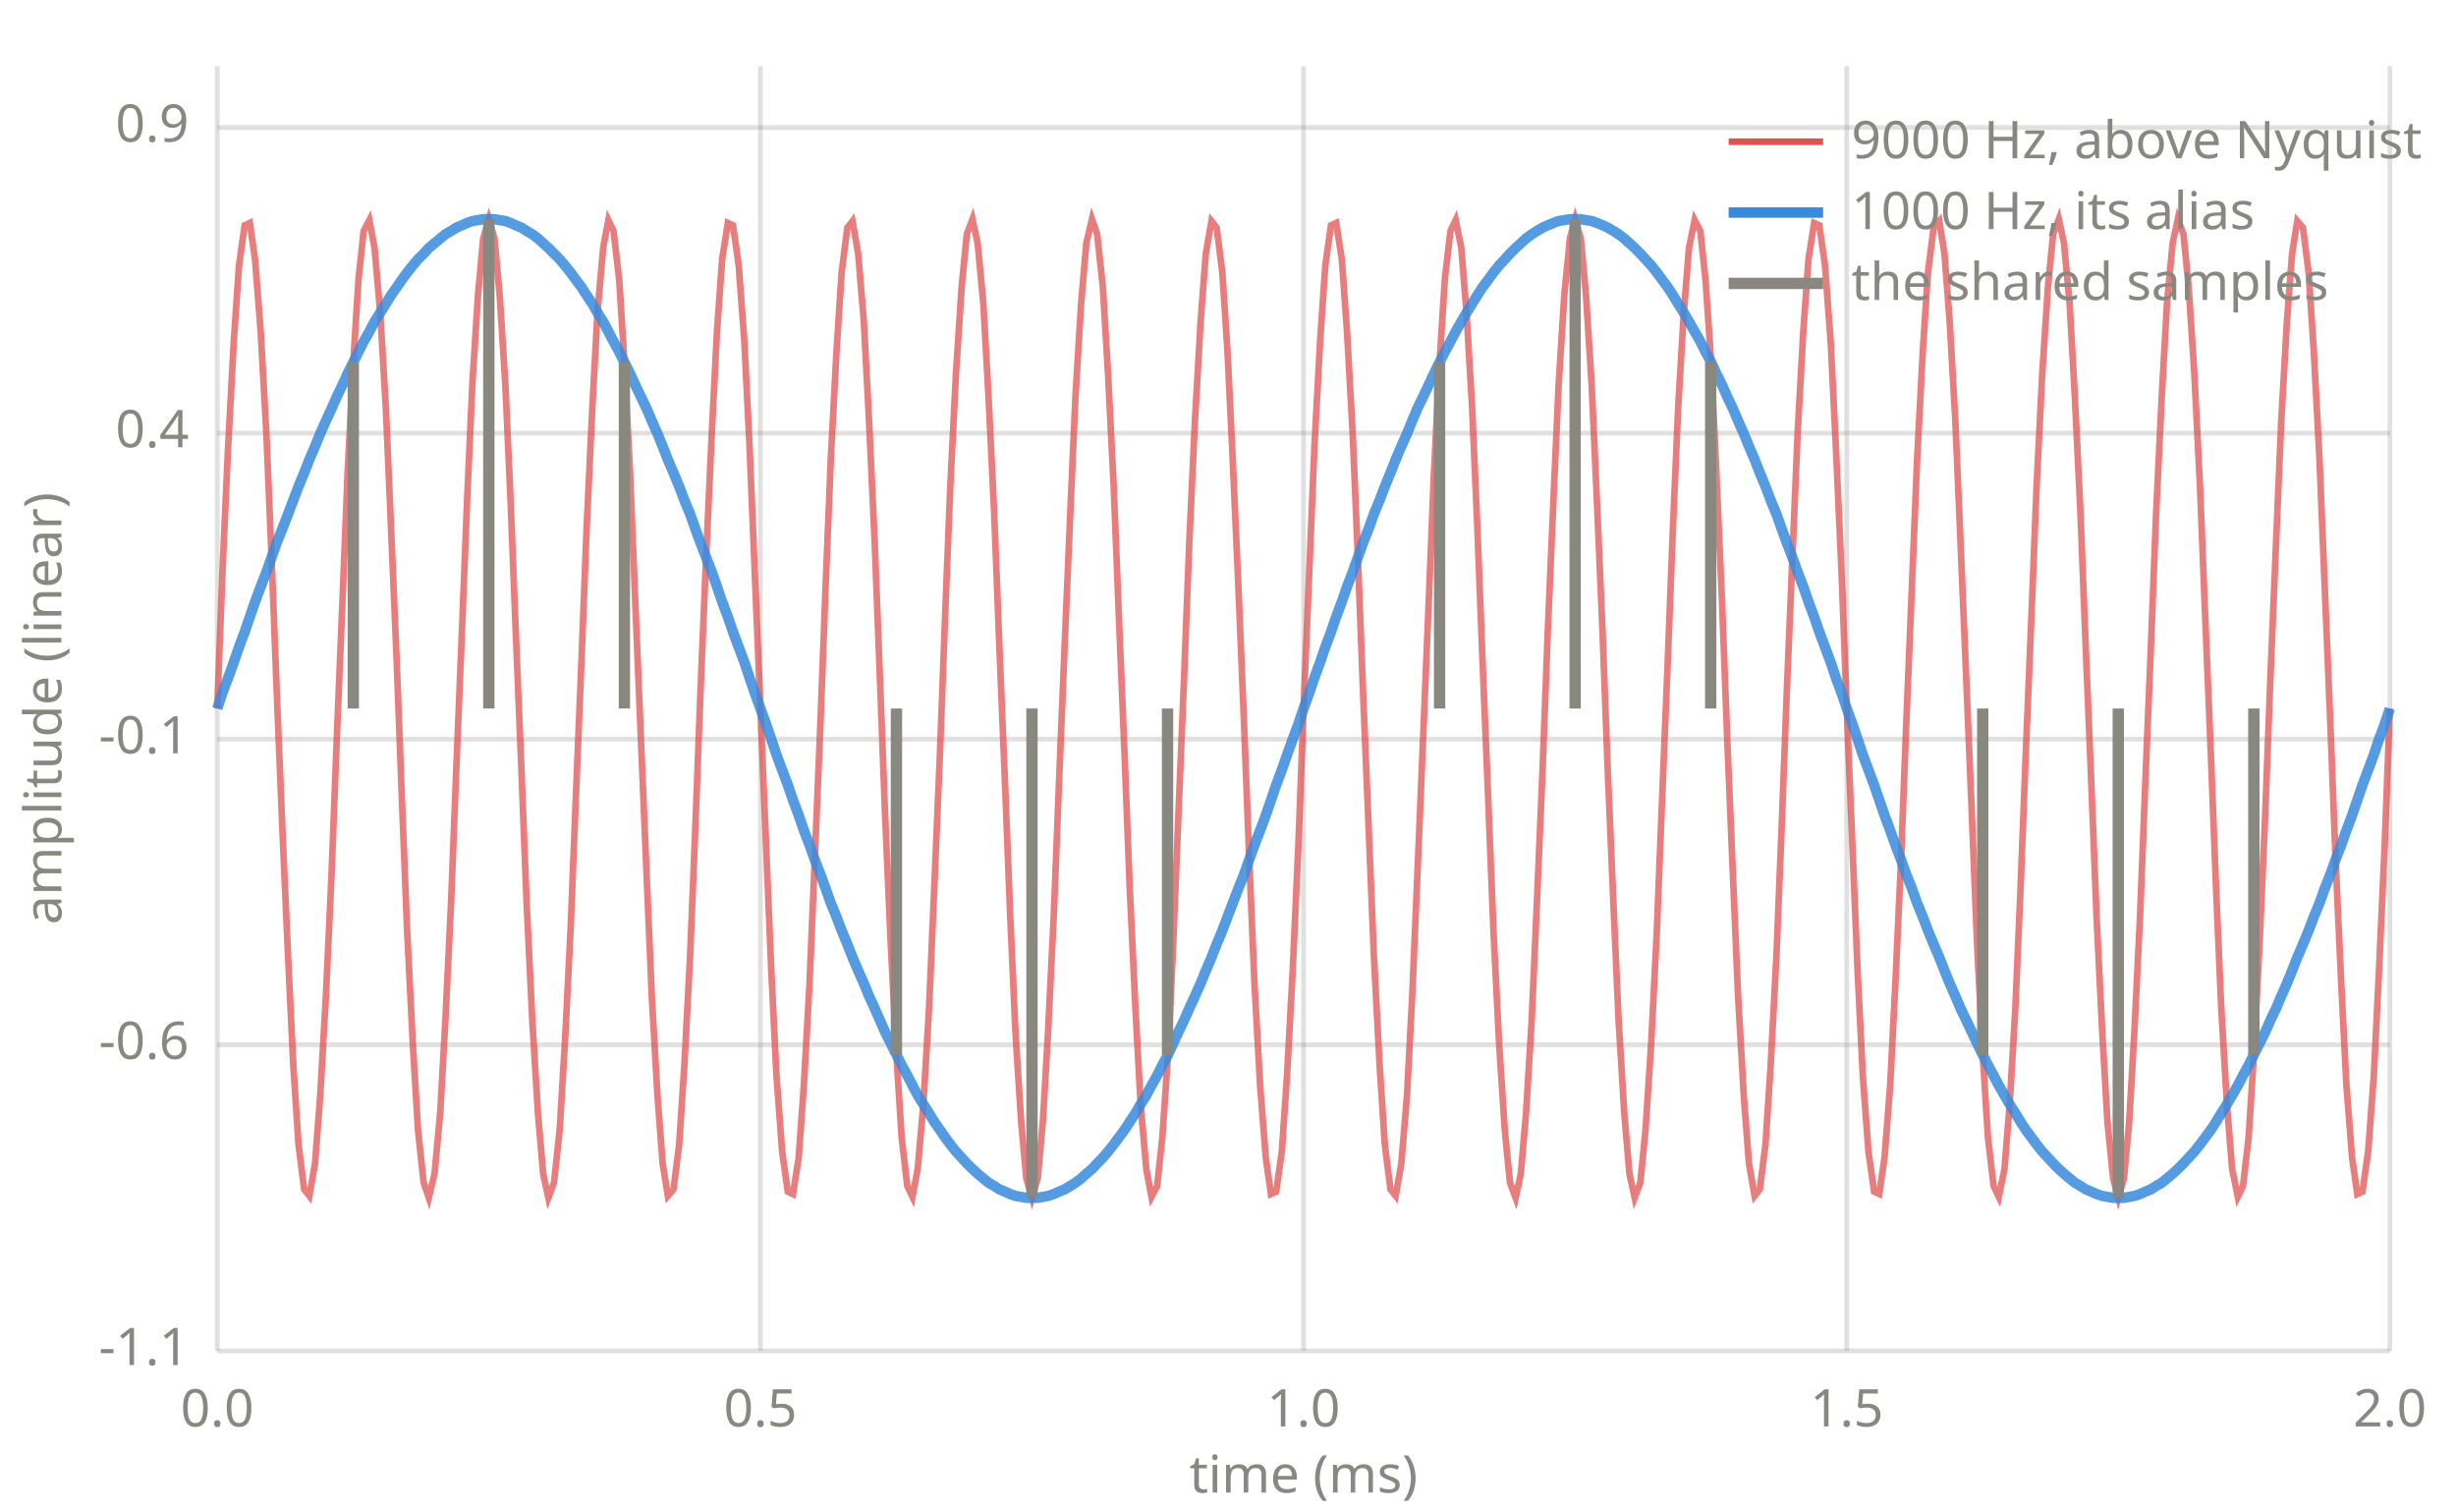
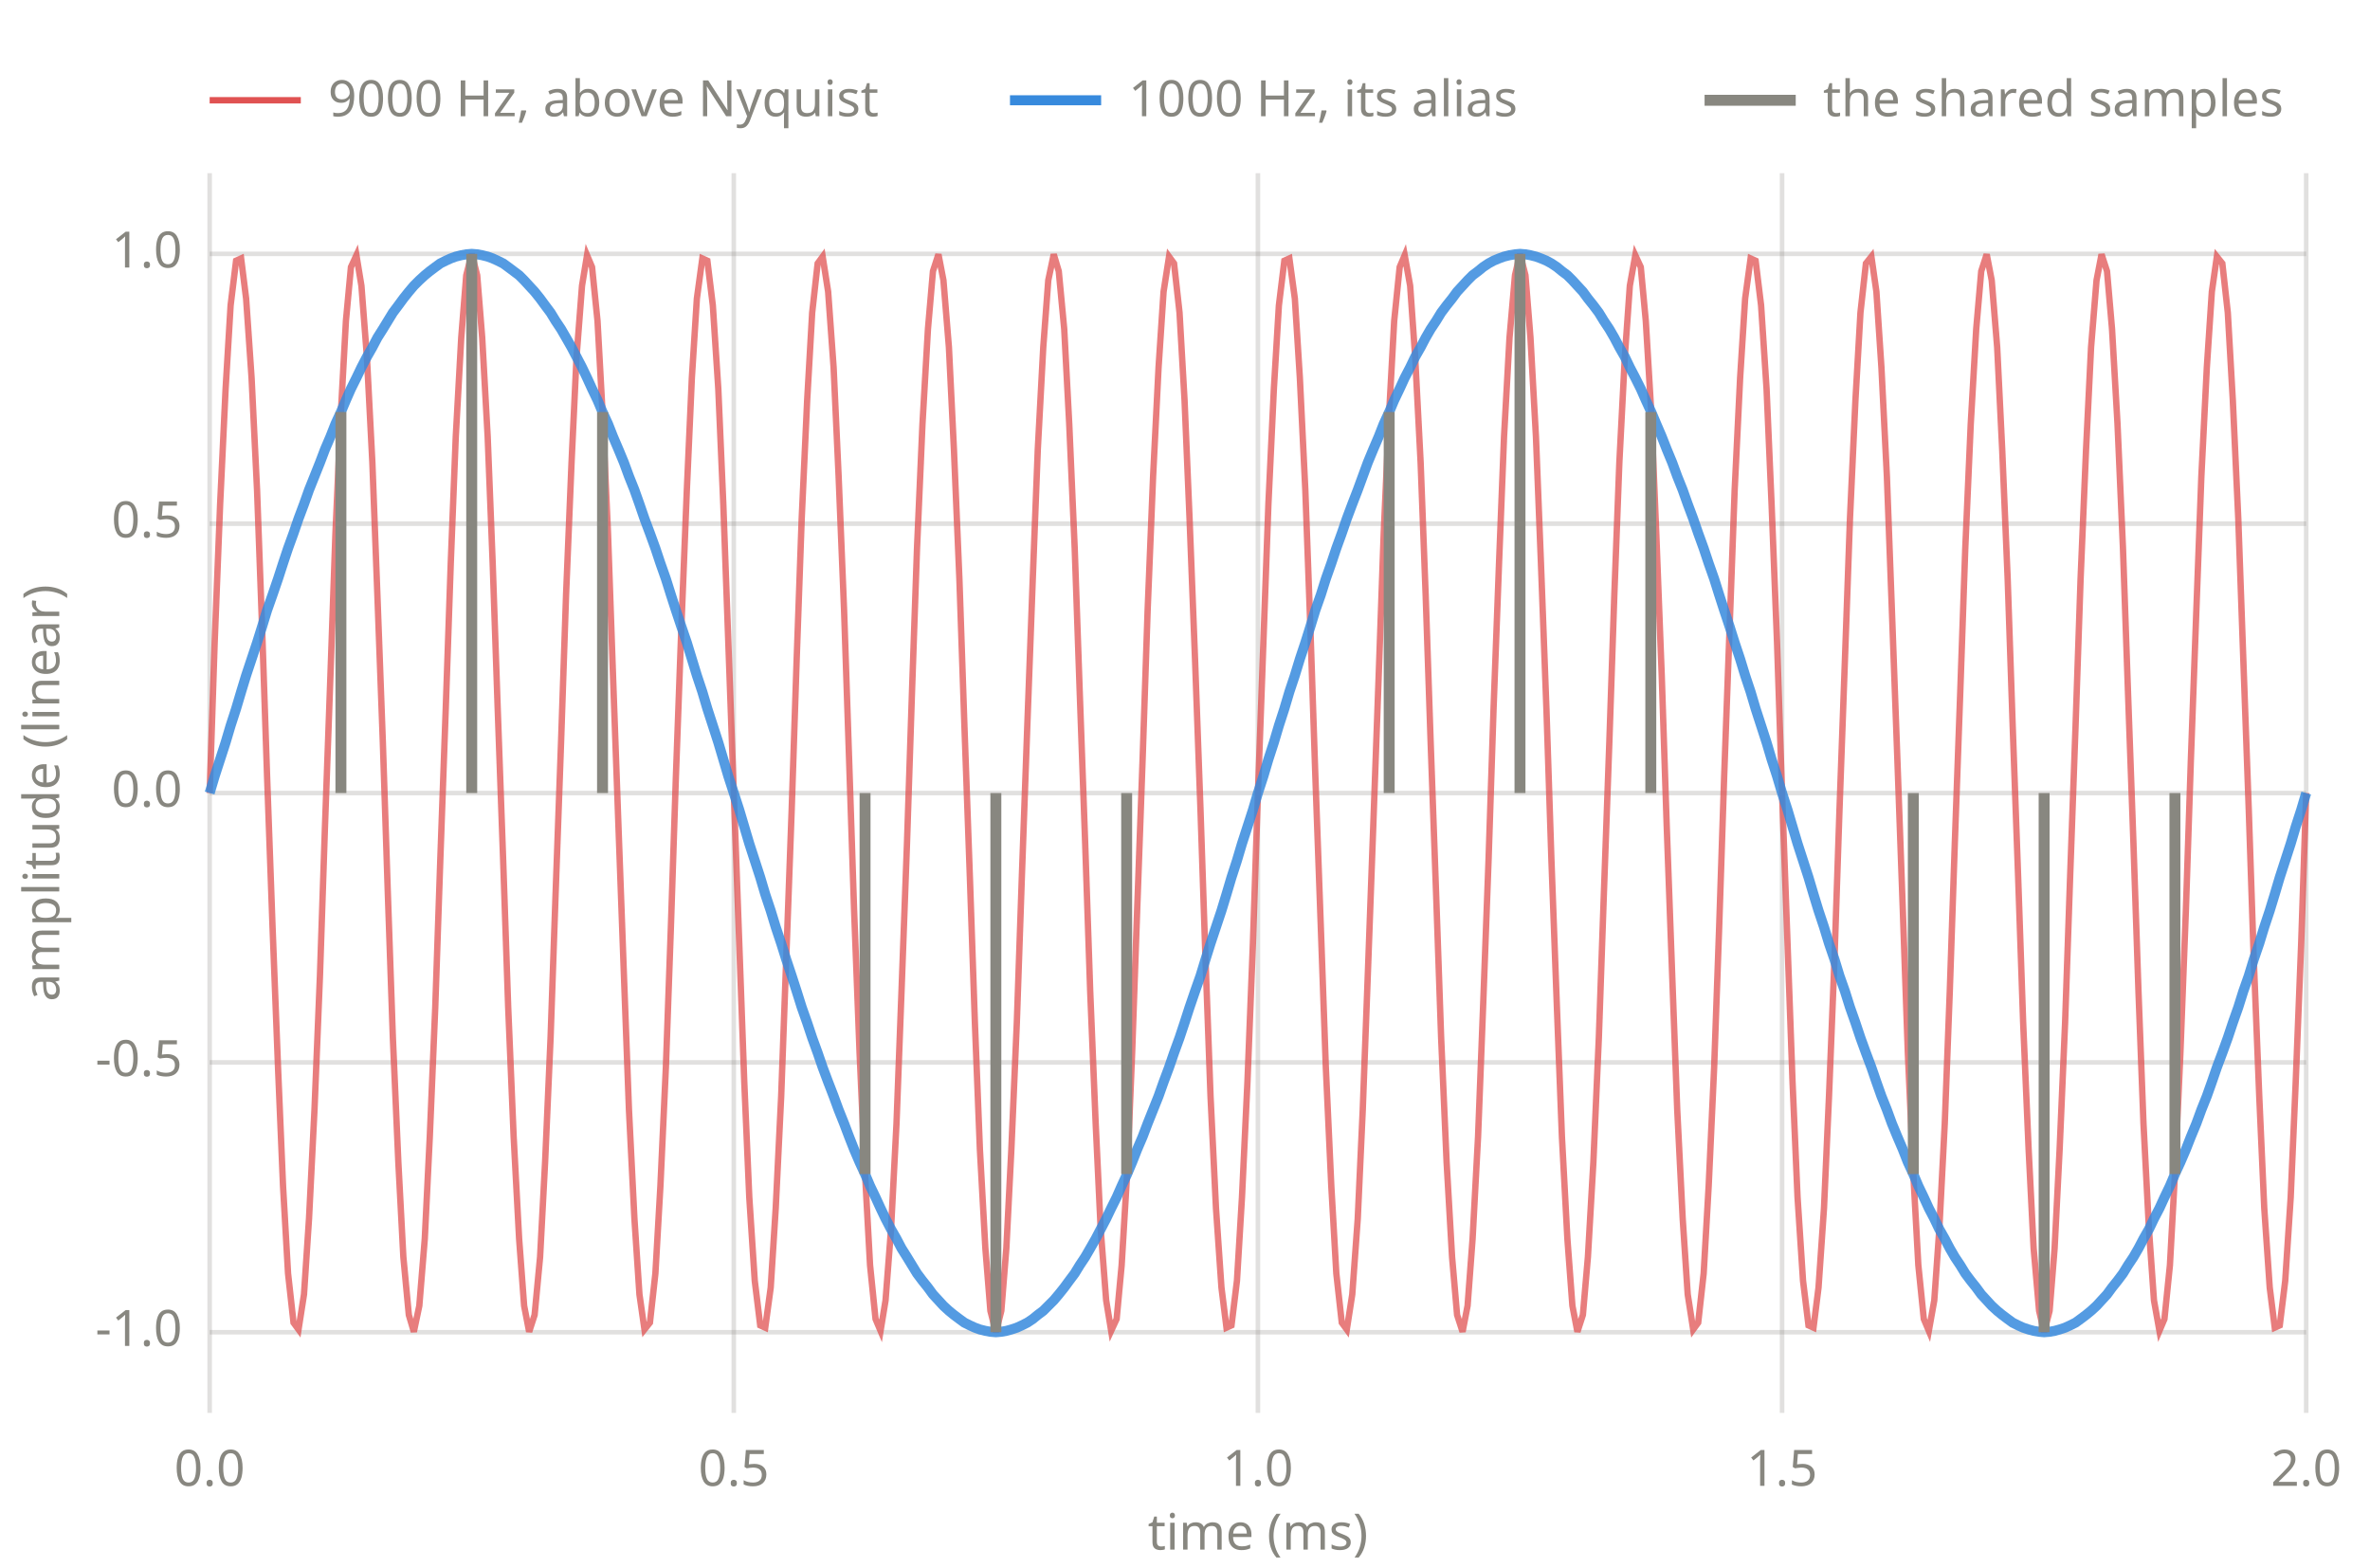
- <svg xmlns="http://www.w3.org/2000/svg" viewBox="0 0 520 320" role="img" aria-label="Aliasing: two tones, one set of samples">
+ <svg xmlns="http://www.w3.org/2000/svg" viewBox="0 0 520 344" role="img" aria-label="Aliasing: two tones, one set of samples">
  <g stroke="#888780" stroke-opacity="0.25" stroke-width="1">
-     <line x1="46.0" y1="286" x2="46.0" y2="14" />
-     <line x1="161.0" y1="286" x2="161.0" y2="14" />
-     <line x1="276.0" y1="286" x2="276.0" y2="14" />
-     <line x1="391.0" y1="286" x2="391.0" y2="14" />
-     <line x1="506.0" y1="286" x2="506.0" y2="14" />
-     <line x1="46" y1="286.0" x2="506" y2="286.0" />
-     <line x1="46" y1="221.2" x2="506" y2="221.2" />
-     <line x1="46" y1="156.5" x2="506" y2="156.5" />
-     <line x1="46" y1="91.7" x2="506" y2="91.7" />
-     <line x1="46" y1="27.0" x2="506" y2="27.0" />
+     <line x1="46.0" y1="310" x2="46.0" y2="38" />
+     <line x1="161.0" y1="310" x2="161.0" y2="38" />
+     <line x1="276.0" y1="310" x2="276.0" y2="38" />
+     <line x1="391.0" y1="310" x2="391.0" y2="38" />
+     <line x1="506.0" y1="310" x2="506.0" y2="38" />
+     <line x1="46" y1="292.3" x2="506" y2="292.3" />
+     <line x1="46" y1="233.1" x2="506" y2="233.1" />
+     <line x1="46" y1="174.0" x2="506" y2="174.0" />
+     <line x1="46" y1="114.9" x2="506" y2="114.9" />
+     <line x1="46" y1="55.7" x2="506" y2="55.7" />
  </g>
  <g fill="#888780" font-size="11" font-family="system-ui, sans-serif">
-     <text x="46.0" y="302" text-anchor="middle">0.0</text>
-     <text x="161.0" y="302" text-anchor="middle">0.5</text>
-     <text x="276.0" y="302" text-anchor="middle">1.0</text>
-     <text x="391.0" y="302" text-anchor="middle">1.5</text>
-     <text x="506.0" y="302" text-anchor="middle">2.0</text>
-     <text x="40" y="289.0" text-anchor="end">-1.1</text>
-     <text x="40" y="224.2" text-anchor="end">-0.6</text>
-     <text x="40" y="159.5" text-anchor="end">-0.1</text>
-     <text x="40" y="94.7" text-anchor="end">0.4</text>
-     <text x="40" y="30.0" text-anchor="end">0.9</text>
-     <text x="276.0" y="316" text-anchor="middle">time (ms)</text>
-     <text x="13" y="150.0" text-anchor="middle" transform="rotate(-90 13 150.0)">amplitude (linear)</text>
+     <text x="46.0" y="326" text-anchor="middle">0.0</text>
+     <text x="161.0" y="326" text-anchor="middle">0.5</text>
+     <text x="276.0" y="326" text-anchor="middle">1.0</text>
+     <text x="391.0" y="326" text-anchor="middle">1.5</text>
+     <text x="506.0" y="326" text-anchor="middle">2.0</text>
+     <text x="40" y="295.3" text-anchor="end">-1.0</text>
+     <text x="40" y="236.1" text-anchor="end">-0.5</text>
+     <text x="40" y="177.0" text-anchor="end">0.0</text>
+     <text x="40" y="117.9" text-anchor="end">0.5</text>
+     <text x="40" y="58.7" text-anchor="end">1.0</text>
+     <text x="276.0" y="340" text-anchor="middle">time (ms)</text>
+     <text x="13" y="174.0" text-anchor="middle" transform="rotate(-90 13 174.0)">amplitude (linear)</text>
  </g>
-   <polyline points="46.0,150.0 47.1,121.1 48.3,94.5 49.5,72.3 50.6,56.2 51.8,47.7 52.9,47.2 54.0,54.9 55.2,70.2 56.4,91.8 57.5,118.0 58.6,146.7 59.8,175.8 61.0,202.7 62.1,225.5 63.2,242.3 64.4,251.8 65.5,253.2 66.7,246.3 67.8,231.9 69.0,210.9 70.2,185.1 71.3,156.5 72.5,127.4 73.6,100.1 74.8,76.7 75.9,59.2 77.0,48.9 78.2,46.6 79.3,52.5 80.5,66.2 81.7,86.5 82.8,111.9 84.0,140.2 85.1,169.4 86.2,197.0 87.4,220.9 88.5,239.2 89.7,250.4 90.8,253.6 92.0,248.5 93.2,235.7 94.3,216.0 95.5,191.2 96.6,163.0 97.8,133.8 98.9,105.9 100.0,81.5 101.2,62.5 102.3,50.5 103.5,46.4 104.7,50.5 105.8,62.5 107.0,81.5 108.1,105.9 109.2,133.8 110.4,163.0 111.5,191.2 112.7,216.0 113.9,235.7 115.0,248.5 116.1,253.6 117.3,250.4 118.5,239.2 119.6,220.9 120.8,197.0 121.9,169.4 123.1,140.2 124.2,111.9 125.4,86.5 126.5,66.2 127.7,52.5 128.8,46.6 129.9,48.9 131.1,59.2 132.2,76.7 133.4,100.1 134.5,127.4 135.7,156.5 136.9,185.1 138.0,210.9 139.2,231.9 140.3,246.3 141.4,253.2 142.6,251.8 143.8,242.3 144.9,225.5 146.1,202.7 147.2,175.8 148.3,146.7 149.5,118.0 150.7,91.8 151.8,70.2 152.9,54.9 154.1,47.2 155.2,47.7 156.4,56.2 157.6,72.3 158.7,94.5 159.8,121.1 161.0,150.0 162.2,178.9 163.3,205.5 164.4,227.7 165.6,243.8 166.8,252.3 167.9,252.8 169.1,245.1 170.2,229.8 171.4,208.2 172.5,182.0 173.7,153.3 174.8,124.2 175.9,97.3 177.1,74.5 178.2,57.7 179.4,48.2 180.5,46.8 181.7,53.7 182.9,68.1 184.0,89.1 185.2,114.9 186.3,143.5 187.4,172.6 188.6,199.9 189.8,223.3 190.9,240.8 192.1,251.1 193.2,253.4 194.3,247.5 195.5,233.8 196.7,213.5 197.8,188.1 199.0,159.8 200.1,130.6 201.2,103.0 202.4,79.1 203.6,60.8 204.7,49.6 205.9,46.4 207.0,51.5 208.2,64.3 209.3,84.0 210.5,108.8 211.6,137.0 212.8,166.2 213.9,194.1 215.0,218.5 216.2,237.5 217.3,249.5 218.5,253.6 219.7,249.5 220.8,237.5 221.9,218.5 223.1,194.1 224.2,166.2 225.4,137.0 226.6,108.8 227.7,84.0 228.9,64.3 230.0,51.5 231.2,46.4 232.3,49.6 233.5,60.8 234.6,79.1 235.8,103.0 236.9,130.6 238.1,159.8 239.2,188.1 240.4,213.5 241.5,233.8 242.7,247.5 243.8,253.4 245.0,251.1 246.1,240.8 247.3,223.3 248.4,199.9 249.5,172.6 250.7,143.5 251.8,114.9 253.0,89.1 254.2,68.1 255.3,53.7 256.5,46.8 257.6,48.2 258.8,57.7 259.9,74.5 261.0,97.3 262.2,124.2 263.4,153.3 264.5,182.0 265.6,208.2 266.8,229.8 268.0,245.1 269.1,252.8 270.2,252.3 271.4,243.8 272.5,227.7 273.7,205.5 274.9,178.9 276.0,150.0 277.2,121.1 278.3,94.5 279.5,72.3 280.6,56.2 281.8,47.7 282.9,47.2 284.1,54.9 285.2,70.2 286.4,91.8 287.5,118.0 288.6,146.7 289.8,175.8 290.9,202.7 292.1,225.5 293.2,242.3 294.4,251.8 295.5,253.2 296.7,246.3 297.9,231.9 299.0,210.9 300.1,185.1 301.3,156.5 302.5,127.4 303.6,100.1 304.8,76.7 305.9,59.2 307.1,48.9 308.2,46.6 309.4,52.5 310.5,66.2 311.7,86.5 312.8,111.9 313.9,140.2 315.1,169.4 316.2,197.0 317.4,220.9 318.6,239.2 319.7,250.4 320.9,253.6 322.0,248.5 323.1,235.7 324.3,216.0 325.4,191.2 326.6,163.0 327.7,133.8 328.9,105.9 330.0,81.5 331.2,62.5 332.4,50.5 333.5,46.4 334.7,50.5 335.8,62.5 337.0,81.5 338.1,105.9 339.3,133.8 340.4,163.0 341.6,191.2 342.7,216.0 343.9,235.7 345.0,248.5 346.1,253.6 347.3,250.4 348.4,239.2 349.6,220.9 350.8,197.0 351.9,169.4 353.1,140.2 354.2,111.9 355.3,86.5 356.5,66.2 357.6,52.5 358.8,46.6 360.0,48.9 361.1,59.2 362.3,76.7 363.4,100.1 364.6,127.4 365.7,156.5 366.9,185.1 368.0,210.9 369.2,231.9 370.3,246.3 371.5,253.2 372.6,251.8 373.8,242.3 374.9,225.5 376.1,202.7 377.2,175.8 378.3,146.7 379.5,118.0 380.6,91.8 381.8,70.2 382.9,54.9 384.1,47.2 385.2,47.7 386.4,56.2 387.6,72.3 388.7,94.5 389.9,121.1 391.0,150.0 392.2,178.9 393.3,205.5 394.4,227.7 395.6,243.8 396.8,252.3 397.9,252.8 399.0,245.1 400.2,229.8 401.3,208.2 402.5,182.0 403.6,153.3 404.8,124.2 405.9,97.3 407.1,74.5 408.2,57.7 409.4,48.2 410.6,46.8 411.7,53.7 412.8,68.1 414.0,89.1 415.1,114.9 416.3,143.5 417.5,172.6 418.6,199.9 419.8,223.3 420.9,240.8 422.1,251.1 423.2,253.4 424.4,247.5 425.5,233.8 426.7,213.5 427.8,188.1 428.9,159.8 430.1,130.6 431.2,103.0 432.4,79.1 433.6,60.8 434.7,49.6 435.9,46.4 437.0,51.5 438.2,64.3 439.3,84.0 440.5,108.8 441.6,137.0 442.8,166.2 443.9,194.1 445.1,218.5 446.2,237.5 447.4,249.5 448.5,253.6 449.7,249.5 450.8,237.5 451.9,218.5 453.1,194.1 454.2,166.2 455.4,137.0 456.5,108.8 457.7,84.0 458.8,64.3 460.0,51.5 461.1,46.4 462.3,49.6 463.4,60.8 464.6,79.1 465.8,103.0 466.9,130.6 468.1,159.8 469.2,188.1 470.3,213.5 471.5,233.8 472.6,247.5 473.8,253.4 474.9,251.1 476.1,240.8 477.2,223.3 478.4,199.9 479.6,172.6 480.7,143.5 481.9,114.9 483.0,89.1 484.2,68.1 485.3,53.7 486.4,46.8 487.6,48.2 488.8,57.7 489.9,74.5 491.1,97.3 492.2,124.2 493.4,153.3 494.5,182.0 495.7,208.2 496.8,229.8 498.0,245.1 499.1,252.8 500.2,252.3 501.4,243.8 502.6,227.7 503.7,205.5 504.9,178.9 506.0,150.0" fill="none" stroke="#e05252" stroke-width="1.4" stroke-opacity="0.75" />
-   <polyline points="46.0,150.0 47.1,146.7 48.3,143.5 49.5,140.2 50.6,137.0 51.8,133.8 52.9,130.6 54.0,127.4 55.2,124.2 56.4,121.1 57.5,118.0 58.6,114.9 59.8,111.9 61.0,108.8 62.1,105.9 63.2,103.0 64.4,100.1 65.5,97.3 66.7,94.5 67.8,91.8 69.0,89.1 70.2,86.5 71.3,84.0 72.5,81.5 73.6,79.1 74.8,76.7 75.9,74.5 77.0,72.3 78.2,70.2 79.3,68.1 80.5,66.2 81.7,64.3 82.8,62.5 84.0,60.8 85.1,59.2 86.2,57.7 87.4,56.2 88.5,54.9 89.7,53.7 90.8,52.5 92.0,51.5 93.2,50.5 94.3,49.6 95.5,48.9 96.6,48.2 97.8,47.7 98.9,47.2 100.0,46.8 101.2,46.6 102.3,46.4 103.5,46.4 104.7,46.4 105.8,46.6 107.0,46.8 108.1,47.2 109.2,47.7 110.4,48.2 111.5,48.9 112.7,49.6 113.9,50.5 115.0,51.5 116.1,52.5 117.3,53.7 118.5,54.9 119.6,56.2 120.8,57.7 121.9,59.2 123.1,60.8 124.2,62.5 125.4,64.3 126.5,66.2 127.7,68.1 128.8,70.2 129.9,72.3 131.1,74.5 132.2,76.7 133.4,79.1 134.5,81.5 135.7,84.0 136.9,86.5 138.0,89.1 139.2,91.8 140.3,94.5 141.4,97.3 142.6,100.1 143.8,103.0 144.9,105.9 146.1,108.8 147.2,111.9 148.3,114.9 149.5,118.0 150.7,121.1 151.8,124.2 152.9,127.4 154.1,130.6 155.2,133.8 156.4,137.0 157.6,140.2 158.7,143.5 159.8,146.7 161.0,150.0 162.2,153.3 163.3,156.5 164.4,159.8 165.6,163.0 166.8,166.2 167.9,169.4 169.1,172.6 170.2,175.8 171.4,178.9 172.5,182.0 173.7,185.1 174.8,188.1 175.9,191.2 177.1,194.1 178.2,197.0 179.4,199.9 180.5,202.7 181.7,205.5 182.9,208.2 184.0,210.9 185.2,213.5 186.3,216.0 187.4,218.5 188.6,220.9 189.8,223.3 190.9,225.5 192.1,227.7 193.2,229.8 194.3,231.9 195.5,233.8 196.7,235.7 197.8,237.5 199.0,239.2 200.1,240.8 201.2,242.3 202.4,243.8 203.6,245.1 204.7,246.3 205.9,247.5 207.0,248.5 208.2,249.5 209.3,250.4 210.5,251.1 211.6,251.8 212.8,252.3 213.9,252.8 215.0,253.2 216.2,253.4 217.3,253.6 218.5,253.6 219.7,253.6 220.8,253.4 221.9,253.2 223.1,252.8 224.2,252.3 225.4,251.8 226.6,251.1 227.7,250.4 228.9,249.5 230.0,248.5 231.2,247.5 232.3,246.3 233.5,245.1 234.6,243.8 235.8,242.3 236.9,240.8 238.1,239.2 239.2,237.5 240.4,235.7 241.5,233.8 242.7,231.9 243.8,229.8 245.0,227.7 246.1,225.5 247.3,223.3 248.4,220.9 249.5,218.5 250.7,216.0 251.8,213.5 253.0,210.9 254.2,208.2 255.3,205.5 256.5,202.7 257.6,199.9 258.8,197.0 259.9,194.1 261.0,191.2 262.2,188.1 263.4,185.1 264.5,182.0 265.6,178.9 266.8,175.8 268.0,172.6 269.1,169.4 270.2,166.2 271.4,163.0 272.5,159.8 273.7,156.5 274.9,153.3 276.0,150.0 277.2,146.7 278.3,143.5 279.5,140.2 280.6,137.0 281.8,133.8 282.9,130.6 284.1,127.4 285.2,124.2 286.4,121.1 287.5,118.0 288.6,114.9 289.8,111.9 290.9,108.8 292.1,105.9 293.2,103.0 294.4,100.1 295.5,97.3 296.7,94.5 297.9,91.8 299.0,89.1 300.1,86.5 301.3,84.0 302.5,81.5 303.6,79.1 304.8,76.7 305.9,74.5 307.1,72.3 308.2,70.2 309.4,68.1 310.5,66.2 311.7,64.3 312.8,62.5 313.9,60.8 315.1,59.2 316.2,57.7 317.4,56.2 318.6,54.9 319.7,53.7 320.9,52.5 322.0,51.5 323.1,50.5 324.3,49.6 325.4,48.9 326.6,48.2 327.7,47.7 328.9,47.2 330.0,46.8 331.2,46.6 332.4,46.4 333.5,46.4 334.7,46.4 335.8,46.6 337.0,46.8 338.1,47.2 339.3,47.7 340.4,48.2 341.6,48.9 342.7,49.6 343.9,50.5 345.0,51.5 346.1,52.5 347.3,53.7 348.4,54.9 349.6,56.2 350.8,57.7 351.9,59.2 353.1,60.8 354.2,62.5 355.3,64.3 356.5,66.2 357.6,68.1 358.8,70.2 360.0,72.3 361.1,74.5 362.3,76.7 363.4,79.1 364.6,81.5 365.7,84.0 366.9,86.5 368.0,89.1 369.2,91.8 370.3,94.5 371.5,97.3 372.6,100.1 373.8,103.0 374.9,105.9 376.1,108.8 377.2,111.9 378.3,114.9 379.5,118.0 380.6,121.1 381.8,124.2 382.9,127.4 384.1,130.6 385.2,133.8 386.4,137.0 387.6,140.2 388.7,143.5 389.9,146.7 391.0,150.0 392.2,153.3 393.3,156.5 394.4,159.8 395.6,163.0 396.8,166.2 397.9,169.4 399.0,172.6 400.2,175.8 401.3,178.9 402.5,182.0 403.6,185.1 404.8,188.1 405.9,191.2 407.1,194.1 408.2,197.0 409.4,199.9 410.6,202.7 411.7,205.5 412.8,208.2 414.0,210.9 415.1,213.5 416.3,216.0 417.5,218.5 418.6,220.9 419.8,223.3 420.9,225.5 422.1,227.7 423.2,229.8 424.4,231.9 425.5,233.8 426.7,235.7 427.8,237.5 428.9,239.2 430.1,240.8 431.2,242.3 432.4,243.8 433.6,245.1 434.7,246.3 435.9,247.5 437.0,248.5 438.2,249.5 439.3,250.4 440.5,251.1 441.6,251.8 442.8,252.3 443.9,252.8 445.1,253.2 446.2,253.4 447.4,253.6 448.5,253.6 449.7,253.6 450.8,253.4 451.9,253.2 453.1,252.8 454.2,252.3 455.4,251.8 456.5,251.1 457.7,250.4 458.8,249.5 460.0,248.5 461.1,247.5 462.3,246.3 463.4,245.1 464.6,243.8 465.8,242.3 466.9,240.8 468.1,239.2 469.2,237.5 470.3,235.7 471.5,233.8 472.6,231.9 473.8,229.8 474.9,227.7 476.1,225.5 477.2,223.3 478.4,220.9 479.6,218.5 480.7,216.0 481.9,213.5 483.0,210.9 484.2,208.2 485.3,205.5 486.4,202.7 487.6,199.9 488.8,197.0 489.9,194.1 491.1,191.2 492.2,188.1 493.4,185.1 494.5,182.0 495.7,178.9 496.8,175.8 498.0,172.6 499.1,169.4 500.2,166.2 501.4,163.0 502.6,159.8 503.7,156.5 504.9,153.3 506.0,150.0" fill="none" stroke="#378add" stroke-width="2.2" stroke-opacity="0.85" />
-   <polyline points="46.0,150.0 46.0,150.0" fill="none" stroke="#888780" stroke-width="2.4" />
-   <polyline points="74.8,150.0 74.8,76.7" fill="none" stroke="#888780" stroke-width="2.4" />
-   <polyline points="103.5,150.0 103.5,46.4" fill="none" stroke="#888780" stroke-width="2.4" />
-   <polyline points="132.2,150.0 132.2,76.7" fill="none" stroke="#888780" stroke-width="2.4" />
-   <polyline points="161.0,150.0 161.0,150.0" fill="none" stroke="#888780" stroke-width="2.4" />
-   <polyline points="189.8,150.0 189.8,223.3" fill="none" stroke="#888780" stroke-width="2.4" />
-   <polyline points="218.5,150.0 218.5,253.6" fill="none" stroke="#888780" stroke-width="2.4" />
-   <polyline points="247.2,150.0 247.2,223.3" fill="none" stroke="#888780" stroke-width="2.4" />
-   <polyline points="276.0,150.0 276.0,150.0" fill="none" stroke="#888780" stroke-width="2.4" />
-   <polyline points="304.8,150.0 304.8,76.7" fill="none" stroke="#888780" stroke-width="2.4" />
-   <polyline points="333.5,150.0 333.5,46.4" fill="none" stroke="#888780" stroke-width="2.4" />
-   <polyline points="362.2,150.0 362.2,76.7" fill="none" stroke="#888780" stroke-width="2.4" />
-   <polyline points="391.0,150.0 391.0,150.0" fill="none" stroke="#888780" stroke-width="2.4" />
-   <polyline points="419.8,150.0 419.8,223.3" fill="none" stroke="#888780" stroke-width="2.4" />
-   <polyline points="448.5,150.0 448.5,253.6" fill="none" stroke="#888780" stroke-width="2.4" />
-   <polyline points="477.2,150.0 477.2,223.3" fill="none" stroke="#888780" stroke-width="2.4" />
-   <polyline points="506.0,150.0 506.0,150.0" fill="none" stroke="#888780" stroke-width="2.4" />
-   <line x1="366" y1="30" x2="386" y2="30" stroke="#e05252" stroke-width="1.4" />
-   <text x="392" y="33.5" fill="#888780" font-size="11" font-family="system-ui, sans-serif">9000 Hz, above Nyquist</text>
-   <line x1="366" y1="45" x2="386" y2="45" stroke="#378add" stroke-width="2.2" />
-   <text x="392" y="48.5" fill="#888780" font-size="11" font-family="system-ui, sans-serif">1000 Hz, its alias</text>
-   <line x1="366" y1="60" x2="386" y2="60" stroke="#888780" stroke-width="2.4" />
-   <text x="392" y="63.5" fill="#888780" font-size="11" font-family="system-ui, sans-serif">the shared samples</text>
+   <polyline points="46.0,174.0 47.1,141.0 48.3,110.6 49.5,85.3 50.6,67.0 51.8,57.2 52.9,56.7 54.0,65.5 55.2,82.9 56.4,107.5 57.5,137.5 58.6,170.3 59.8,203.4 61.0,234.2 62.1,260.2 63.2,279.4 64.4,290.2 65.5,291.7 66.7,284.0 67.8,267.4 69.0,243.5 70.2,214.1 71.3,181.4 72.5,148.2 73.6,117.0 74.8,90.4 75.9,70.4 77.0,58.6 78.2,56.0 79.3,62.7 80.5,78.3 81.7,101.5 82.8,130.5 84.0,162.9 85.1,196.2 86.2,227.7 87.4,255.0 88.5,275.8 89.7,288.5 90.8,292.2 92.0,286.5 93.2,271.8 94.3,249.4 95.5,221.0 96.6,188.8 97.8,155.5 98.9,123.6 100.0,95.8 101.2,74.1 102.3,60.4 103.5,55.7 104.7,60.4 105.8,74.1 107.0,95.8 108.1,123.6 109.2,155.5 110.4,188.8 111.5,221.0 112.7,249.4 113.9,271.8 115.0,286.5 116.1,292.2 117.3,288.5 118.5,275.8 119.6,255.0 120.8,227.7 121.9,196.2 123.1,162.9 124.2,130.5 125.4,101.5 126.5,78.3 127.7,62.7 128.8,56.0 129.9,58.6 131.1,70.4 132.2,90.4 133.4,117.0 134.5,148.2 135.7,181.4 136.9,214.1 138.0,243.5 139.2,267.4 140.3,284.0 141.4,291.7 142.6,290.2 143.8,279.4 144.9,260.2 146.1,234.2 147.2,203.4 148.3,170.3 149.5,137.5 150.7,107.5 151.8,82.9 152.9,65.5 154.1,56.7 155.2,57.2 156.4,67.0 157.6,85.3 158.7,110.6 159.8,141.0 161.0,174.0 162.2,207.0 163.3,237.4 164.4,262.7 165.6,281.0 166.8,290.8 167.9,291.3 169.1,282.5 170.2,265.1 171.4,240.5 172.5,210.5 173.7,177.7 174.8,144.6 175.9,113.8 177.1,87.8 178.2,68.6 179.4,57.8 180.5,56.3 181.7,64.0 182.9,80.6 184.0,104.5 185.2,133.9 186.3,166.6 187.4,199.8 188.6,231.0 189.8,257.6 190.9,277.6 192.1,289.4 193.2,292.0 194.3,285.3 195.5,269.7 196.7,246.5 197.8,217.5 199.0,185.1 200.1,151.8 201.2,120.3 202.4,93.0 203.6,72.2 204.7,59.5 205.9,55.8 207.0,61.5 208.2,76.2 209.3,98.6 210.5,127.0 211.6,159.2 212.8,192.5 213.9,224.4 215.0,252.2 216.2,273.9 217.3,287.6 218.5,292.3 219.7,287.6 220.8,273.9 221.9,252.2 223.1,224.4 224.2,192.5 225.4,159.2 226.6,127.0 227.7,98.6 228.9,76.2 230.0,61.5 231.2,55.8 232.3,59.5 233.5,72.2 234.6,93.0 235.8,120.3 236.9,151.8 238.1,185.1 239.2,217.5 240.4,246.5 241.5,269.7 242.7,285.3 243.8,292.0 245.0,289.4 246.1,277.6 247.3,257.6 248.4,231.0 249.5,199.8 250.7,166.6 251.8,133.9 253.0,104.5 254.2,80.6 255.3,64.0 256.5,56.3 257.6,57.8 258.8,68.6 259.9,87.8 261.0,113.8 262.2,144.6 263.4,177.7 264.5,210.5 265.6,240.5 266.8,265.1 268.0,282.5 269.1,291.3 270.2,290.8 271.4,281.0 272.5,262.7 273.7,237.4 274.9,207.0 276.0,174.0 277.2,141.0 278.3,110.6 279.5,85.3 280.6,67.0 281.8,57.2 282.9,56.7 284.1,65.5 285.2,82.9 286.4,107.5 287.5,137.5 288.6,170.3 289.8,203.4 290.9,234.2 292.1,260.2 293.2,279.4 294.4,290.2 295.5,291.7 296.7,284.0 297.9,267.4 299.0,243.5 300.1,214.1 301.3,181.4 302.5,148.2 303.6,117.0 304.8,90.4 305.9,70.4 307.1,58.6 308.2,56.0 309.4,62.7 310.5,78.3 311.7,101.5 312.8,130.5 313.9,162.9 315.1,196.2 316.2,227.7 317.4,255.0 318.6,275.8 319.7,288.5 320.9,292.2 322.0,286.5 323.1,271.8 324.3,249.4 325.4,221.0 326.6,188.8 327.7,155.5 328.9,123.6 330.0,95.8 331.2,74.1 332.4,60.4 333.5,55.7 334.7,60.4 335.8,74.1 337.0,95.8 338.1,123.6 339.3,155.5 340.4,188.8 341.6,221.0 342.7,249.4 343.9,271.8 345.0,286.5 346.1,292.2 347.3,288.5 348.4,275.8 349.6,255.0 350.8,227.7 351.9,196.2 353.1,162.9 354.2,130.5 355.3,101.5 356.5,78.3 357.6,62.7 358.8,56.0 360.0,58.6 361.1,70.4 362.3,90.4 363.4,117.0 364.6,148.2 365.7,181.4 366.9,214.1 368.0,243.5 369.2,267.4 370.3,284.0 371.5,291.7 372.6,290.2 373.8,279.4 374.9,260.2 376.1,234.2 377.2,203.4 378.3,170.3 379.5,137.5 380.6,107.5 381.8,82.9 382.9,65.5 384.1,56.7 385.2,57.2 386.4,67.0 387.6,85.3 388.7,110.6 389.9,141.0 391.0,174.0 392.2,207.0 393.3,237.4 394.4,262.7 395.6,281.0 396.8,290.8 397.9,291.3 399.0,282.5 400.2,265.1 401.3,240.5 402.5,210.5 403.6,177.7 404.8,144.6 405.9,113.8 407.1,87.8 408.2,68.6 409.4,57.8 410.6,56.3 411.7,64.0 412.8,80.6 414.0,104.5 415.1,133.9 416.3,166.6 417.5,199.8 418.6,231.0 419.8,257.6 420.9,277.6 422.1,289.4 423.2,292.0 424.4,285.3 425.5,269.7 426.7,246.5 427.8,217.5 428.9,185.1 430.1,151.8 431.2,120.3 432.4,93.0 433.6,72.2 434.7,59.5 435.9,55.8 437.0,61.5 438.2,76.2 439.3,98.6 440.5,127.0 441.6,159.2 442.8,192.5 443.9,224.4 445.1,252.2 446.2,273.9 447.4,287.6 448.5,292.3 449.7,287.6 450.8,273.9 451.9,252.2 453.1,224.4 454.2,192.5 455.4,159.2 456.5,127.0 457.7,98.6 458.8,76.2 460.0,61.5 461.1,55.8 462.3,59.5 463.4,72.2 464.6,93.0 465.8,120.3 466.9,151.8 468.1,185.1 469.2,217.5 470.3,246.5 471.5,269.7 472.6,285.3 473.8,292.0 474.9,289.4 476.1,277.6 477.2,257.6 478.4,231.0 479.6,199.8 480.7,166.6 481.9,133.9 483.0,104.5 484.2,80.6 485.3,64.0 486.4,56.3 487.6,57.8 488.8,68.6 489.9,87.8 491.1,113.8 492.2,144.6 493.4,177.7 494.5,210.5 495.7,240.5 496.8,265.1 498.0,282.5 499.1,291.3 500.2,290.8 501.4,281.0 502.6,262.7 503.7,237.4 504.9,207.0 506.0,174.0" fill="none" stroke="#e05252" stroke-width="1.4" stroke-opacity="0.75" />
+   <polyline points="46.0,174.0 47.1,170.3 48.3,166.6 49.5,162.9 50.6,159.2 51.8,155.5 52.9,151.8 54.0,148.2 55.2,144.6 56.4,141.0 57.5,137.5 58.6,133.9 59.8,130.5 61.0,127.0 62.1,123.6 63.2,120.3 64.4,117.0 65.5,113.8 66.7,110.6 67.8,107.5 69.0,104.5 70.2,101.5 71.3,98.6 72.5,95.8 73.6,93.0 74.8,90.4 75.9,87.8 77.0,85.3 78.2,82.9 79.3,80.6 80.5,78.3 81.7,76.2 82.8,74.1 84.0,72.2 85.1,70.4 86.2,68.6 87.4,67.0 88.5,65.5 89.7,64.0 90.8,62.7 92.0,61.5 93.2,60.4 94.3,59.5 95.5,58.6 96.6,57.8 97.8,57.2 98.9,56.7 100.0,56.3 101.2,56.0 102.3,55.8 103.5,55.7 104.7,55.8 105.8,56.0 107.0,56.3 108.1,56.7 109.2,57.2 110.4,57.8 111.5,58.6 112.7,59.5 113.9,60.4 115.0,61.5 116.1,62.7 117.3,64.0 118.5,65.5 119.6,67.0 120.8,68.6 121.9,70.4 123.1,72.2 124.2,74.1 125.4,76.2 126.5,78.3 127.7,80.6 128.8,82.9 129.9,85.3 131.1,87.8 132.2,90.4 133.4,93.0 134.5,95.8 135.7,98.6 136.9,101.5 138.0,104.5 139.2,107.5 140.3,110.6 141.4,113.8 142.6,117.0 143.8,120.3 144.9,123.6 146.1,127.0 147.2,130.5 148.3,133.9 149.5,137.5 150.7,141.0 151.8,144.6 152.9,148.2 154.1,151.8 155.2,155.5 156.4,159.2 157.6,162.9 158.7,166.6 159.8,170.3 161.0,174.0 162.2,177.7 163.3,181.4 164.4,185.1 165.6,188.8 166.8,192.5 167.9,196.2 169.1,199.8 170.2,203.4 171.4,207.0 172.5,210.5 173.7,214.1 174.8,217.5 175.9,221.0 177.1,224.4 178.2,227.7 179.4,231.0 180.5,234.2 181.7,237.4 182.9,240.5 184.0,243.5 185.2,246.5 186.3,249.4 187.4,252.2 188.6,255.0 189.8,257.6 190.9,260.2 192.1,262.7 193.2,265.1 194.3,267.4 195.5,269.7 196.7,271.8 197.8,273.9 199.0,275.8 200.1,277.6 201.2,279.4 202.4,281.0 203.6,282.5 204.7,284.0 205.9,285.3 207.0,286.5 208.2,287.6 209.3,288.5 210.5,289.4 211.6,290.2 212.8,290.8 213.9,291.3 215.0,291.7 216.2,292.0 217.3,292.2 218.5,292.3 219.7,292.2 220.8,292.0 221.9,291.7 223.1,291.3 224.2,290.8 225.4,290.2 226.6,289.4 227.7,288.5 228.9,287.6 230.0,286.5 231.2,285.3 232.3,284.0 233.5,282.5 234.6,281.0 235.8,279.4 236.9,277.6 238.1,275.8 239.2,273.9 240.4,271.8 241.5,269.7 242.7,267.4 243.8,265.1 245.0,262.7 246.1,260.2 247.3,257.6 248.4,255.0 249.5,252.2 250.7,249.4 251.8,246.5 253.0,243.5 254.2,240.5 255.3,237.4 256.5,234.2 257.6,231.0 258.8,227.7 259.9,224.4 261.0,221.0 262.2,217.5 263.4,214.1 264.5,210.5 265.6,207.0 266.8,203.4 268.0,199.8 269.1,196.2 270.2,192.5 271.4,188.8 272.5,185.1 273.7,181.4 274.9,177.7 276.0,174.0 277.2,170.3 278.3,166.6 279.5,162.9 280.6,159.2 281.8,155.5 282.9,151.8 284.1,148.2 285.2,144.6 286.4,141.0 287.5,137.5 288.6,133.9 289.8,130.5 290.9,127.0 292.1,123.6 293.2,120.3 294.4,117.0 295.5,113.8 296.7,110.6 297.9,107.5 299.0,104.5 300.1,101.5 301.3,98.6 302.5,95.8 303.6,93.0 304.8,90.4 305.9,87.8 307.1,85.3 308.2,82.9 309.4,80.6 310.5,78.3 311.7,76.2 312.8,74.1 313.9,72.2 315.1,70.4 316.2,68.6 317.4,67.0 318.6,65.5 319.7,64.0 320.9,62.7 322.0,61.5 323.1,60.4 324.3,59.5 325.4,58.6 326.6,57.8 327.7,57.2 328.9,56.7 330.0,56.3 331.2,56.0 332.4,55.8 333.5,55.7 334.7,55.8 335.8,56.0 337.0,56.3 338.1,56.7 339.3,57.2 340.4,57.8 341.6,58.6 342.7,59.5 343.9,60.4 345.0,61.5 346.1,62.7 347.3,64.0 348.4,65.5 349.6,67.0 350.8,68.6 351.9,70.4 353.1,72.2 354.2,74.1 355.3,76.2 356.5,78.3 357.6,80.6 358.8,82.9 360.0,85.3 361.1,87.8 362.3,90.4 363.4,93.0 364.6,95.8 365.7,98.6 366.9,101.5 368.0,104.5 369.2,107.5 370.3,110.6 371.5,113.8 372.6,117.0 373.8,120.3 374.9,123.6 376.1,127.0 377.2,130.5 378.3,133.9 379.5,137.5 380.6,141.0 381.8,144.6 382.9,148.2 384.1,151.8 385.2,155.5 386.4,159.2 387.6,162.9 388.7,166.6 389.9,170.3 391.0,174.0 392.2,177.7 393.3,181.4 394.4,185.1 395.6,188.8 396.8,192.5 397.9,196.2 399.0,199.8 400.2,203.4 401.3,207.0 402.5,210.5 403.6,214.1 404.8,217.5 405.9,221.0 407.1,224.4 408.2,227.7 409.4,231.0 410.6,234.2 411.7,237.4 412.8,240.5 414.0,243.5 415.1,246.5 416.3,249.4 417.5,252.2 418.6,255.0 419.8,257.6 420.9,260.2 422.1,262.7 423.2,265.1 424.4,267.4 425.5,269.7 426.7,271.8 427.8,273.9 428.9,275.8 430.1,277.6 431.2,279.4 432.4,281.0 433.6,282.5 434.7,284.0 435.9,285.3 437.0,286.5 438.2,287.6 439.3,288.5 440.5,289.4 441.6,290.2 442.8,290.8 443.9,291.3 445.1,291.7 446.2,292.0 447.4,292.2 448.5,292.3 449.7,292.2 450.8,292.0 451.9,291.7 453.1,291.3 454.2,290.8 455.4,290.2 456.5,289.4 457.7,288.5 458.8,287.6 460.0,286.5 461.1,285.3 462.3,284.0 463.4,282.5 464.6,281.0 465.8,279.4 466.9,277.6 468.1,275.8 469.2,273.9 470.3,271.8 471.5,269.7 472.6,267.4 473.8,265.1 474.9,262.7 476.1,260.2 477.2,257.6 478.4,255.0 479.6,252.2 480.7,249.4 481.9,246.5 483.0,243.5 484.2,240.5 485.3,237.4 486.4,234.2 487.6,231.0 488.8,227.7 489.9,224.4 491.1,221.0 492.2,217.5 493.4,214.1 494.5,210.5 495.7,207.0 496.8,203.4 498.0,199.8 499.1,196.2 500.2,192.5 501.4,188.8 502.6,185.1 503.7,181.4 504.9,177.7 506.0,174.0" fill="none" stroke="#378add" stroke-width="2.2" stroke-opacity="0.85" />
+   <polyline points="46.0,174.0 46.0,174.0" fill="none" stroke="#888780" stroke-width="2.4" />
+   <polyline points="74.8,174.0 74.8,90.4" fill="none" stroke="#888780" stroke-width="2.4" />
+   <polyline points="103.5,174.0 103.5,55.7" fill="none" stroke="#888780" stroke-width="2.4" />
+   <polyline points="132.2,174.0 132.2,90.4" fill="none" stroke="#888780" stroke-width="2.4" />
+   <polyline points="161.0,174.0 161.0,174.0" fill="none" stroke="#888780" stroke-width="2.4" />
+   <polyline points="189.8,174.0 189.8,257.6" fill="none" stroke="#888780" stroke-width="2.4" />
+   <polyline points="218.5,174.0 218.5,292.3" fill="none" stroke="#888780" stroke-width="2.4" />
+   <polyline points="247.2,174.0 247.2,257.6" fill="none" stroke="#888780" stroke-width="2.4" />
+   <polyline points="276.0,174.0 276.0,174.0" fill="none" stroke="#888780" stroke-width="2.4" />
+   <polyline points="304.8,174.0 304.8,90.4" fill="none" stroke="#888780" stroke-width="2.4" />
+   <polyline points="333.5,174.0 333.5,55.7" fill="none" stroke="#888780" stroke-width="2.4" />
+   <polyline points="362.2,174.0 362.2,90.4" fill="none" stroke="#888780" stroke-width="2.4" />
+   <polyline points="391.0,174.0 391.0,174.0" fill="none" stroke="#888780" stroke-width="2.4" />
+   <polyline points="419.8,174.0 419.8,257.6" fill="none" stroke="#888780" stroke-width="2.4" />
+   <polyline points="448.5,174.0 448.5,292.3" fill="none" stroke="#888780" stroke-width="2.4" />
+   <polyline points="477.2,174.0 477.2,257.6" fill="none" stroke="#888780" stroke-width="2.4" />
+   <polyline points="506.0,174.0 506.0,174.0" fill="none" stroke="#888780" stroke-width="2.4" />
+   <line x1="46" y1="22" x2="66" y2="22" stroke="#e05252" stroke-width="1.4" />
+   <text x="72" y="25.5" fill="#888780" font-size="11" font-family="system-ui, sans-serif">9000 Hz, above Nyquist</text>
+   <line x1="221.6" y1="22" x2="241.6" y2="22" stroke="#378add" stroke-width="2.2" />
+   <text x="247.6" y="25.5" fill="#888780" font-size="11" font-family="system-ui, sans-serif">1000 Hz, its alias</text>
+   <line x1="374.0" y1="22" x2="394.0" y2="22" stroke="#888780" stroke-width="2.4" />
+   <text x="400.0" y="25.5" fill="#888780" font-size="11" font-family="system-ui, sans-serif">the shared samples</text>
</svg>
